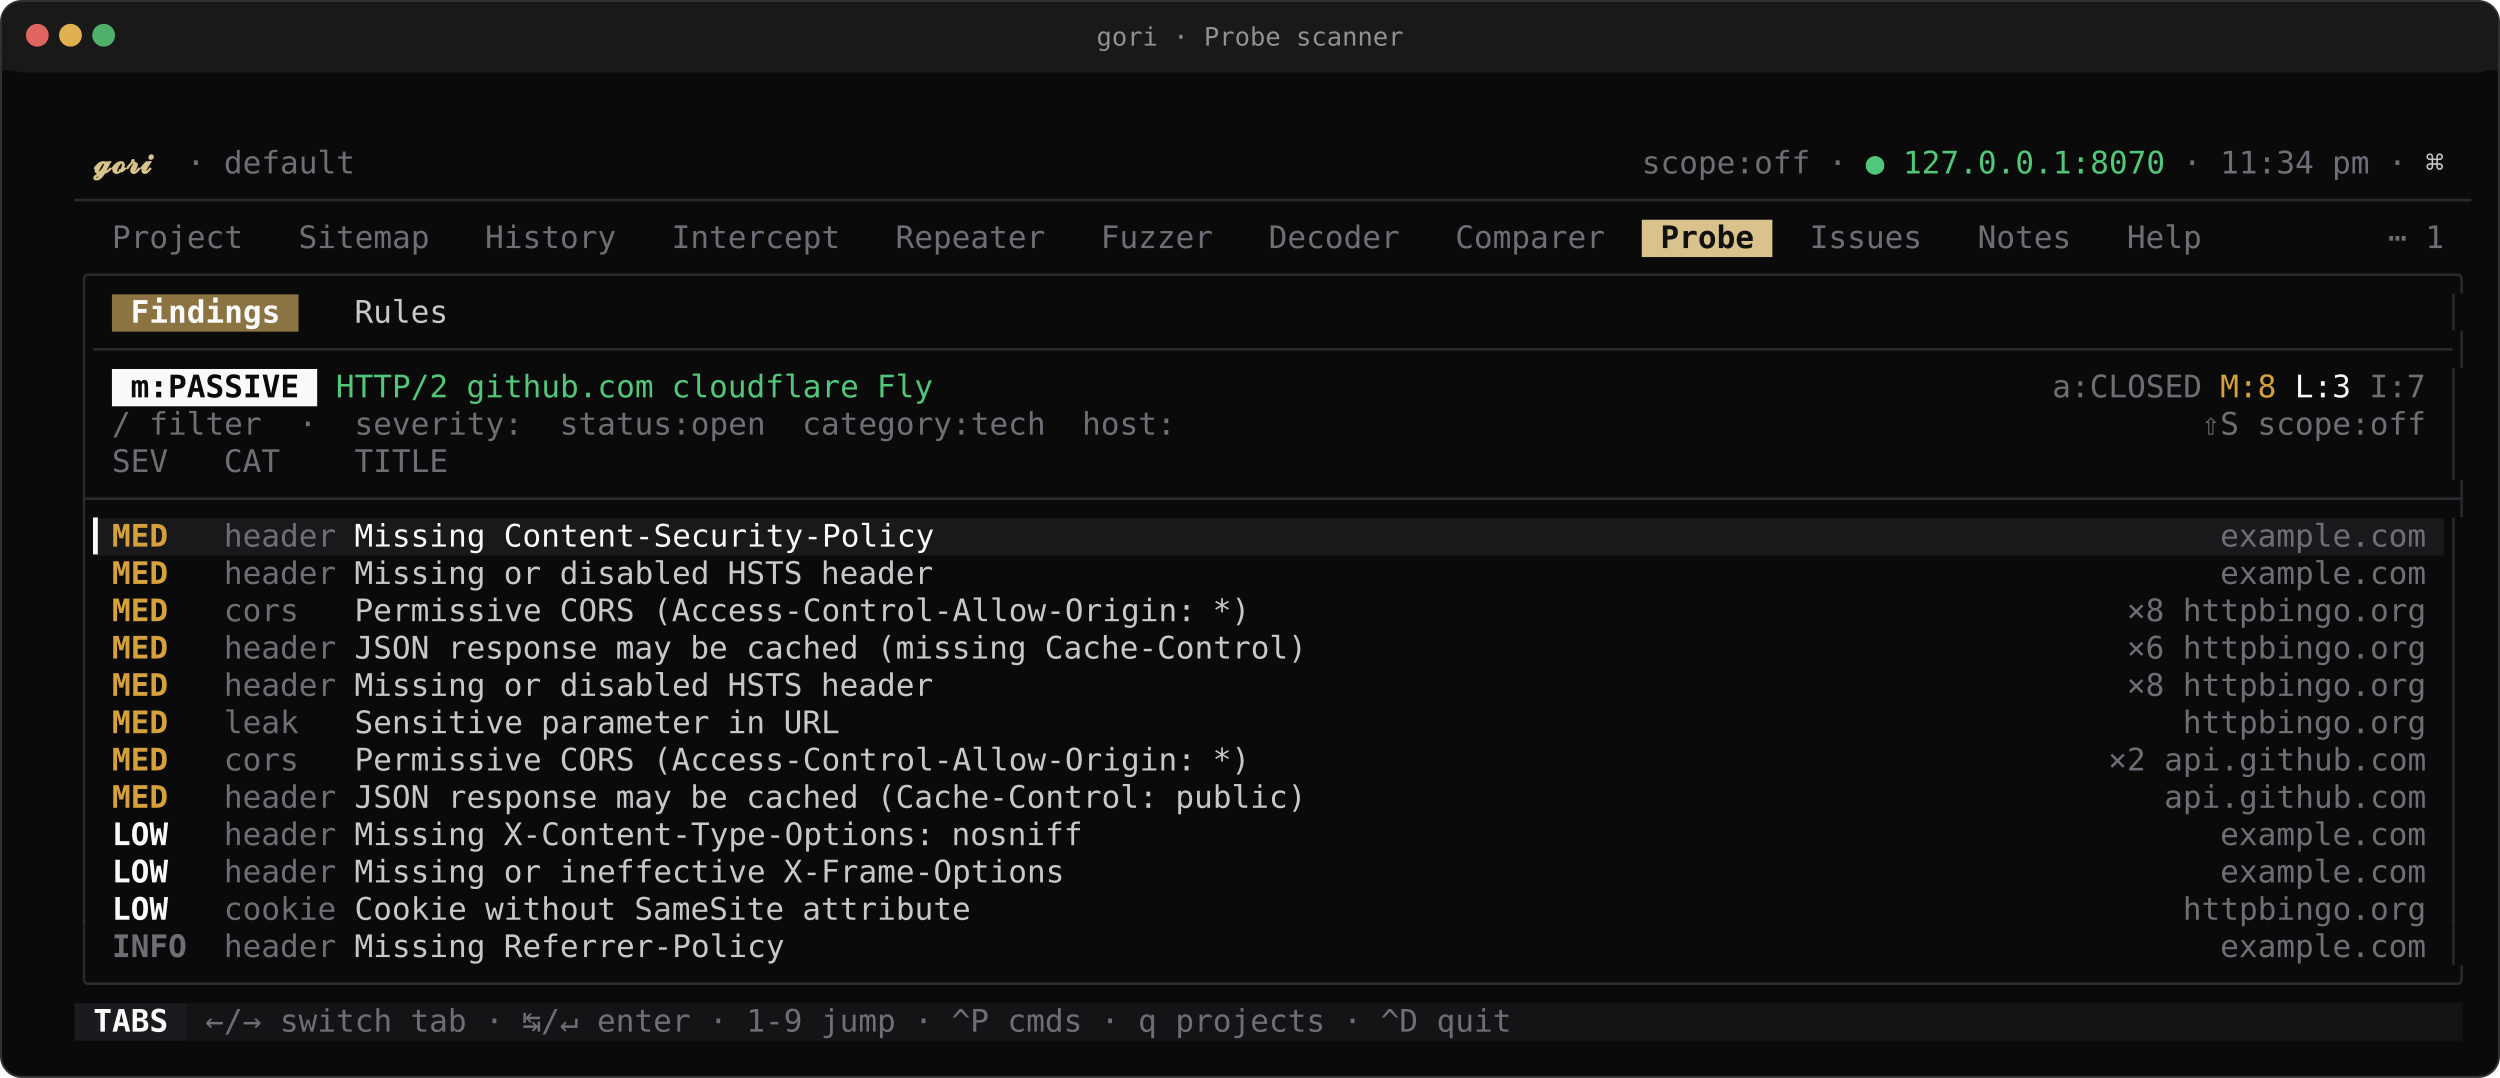
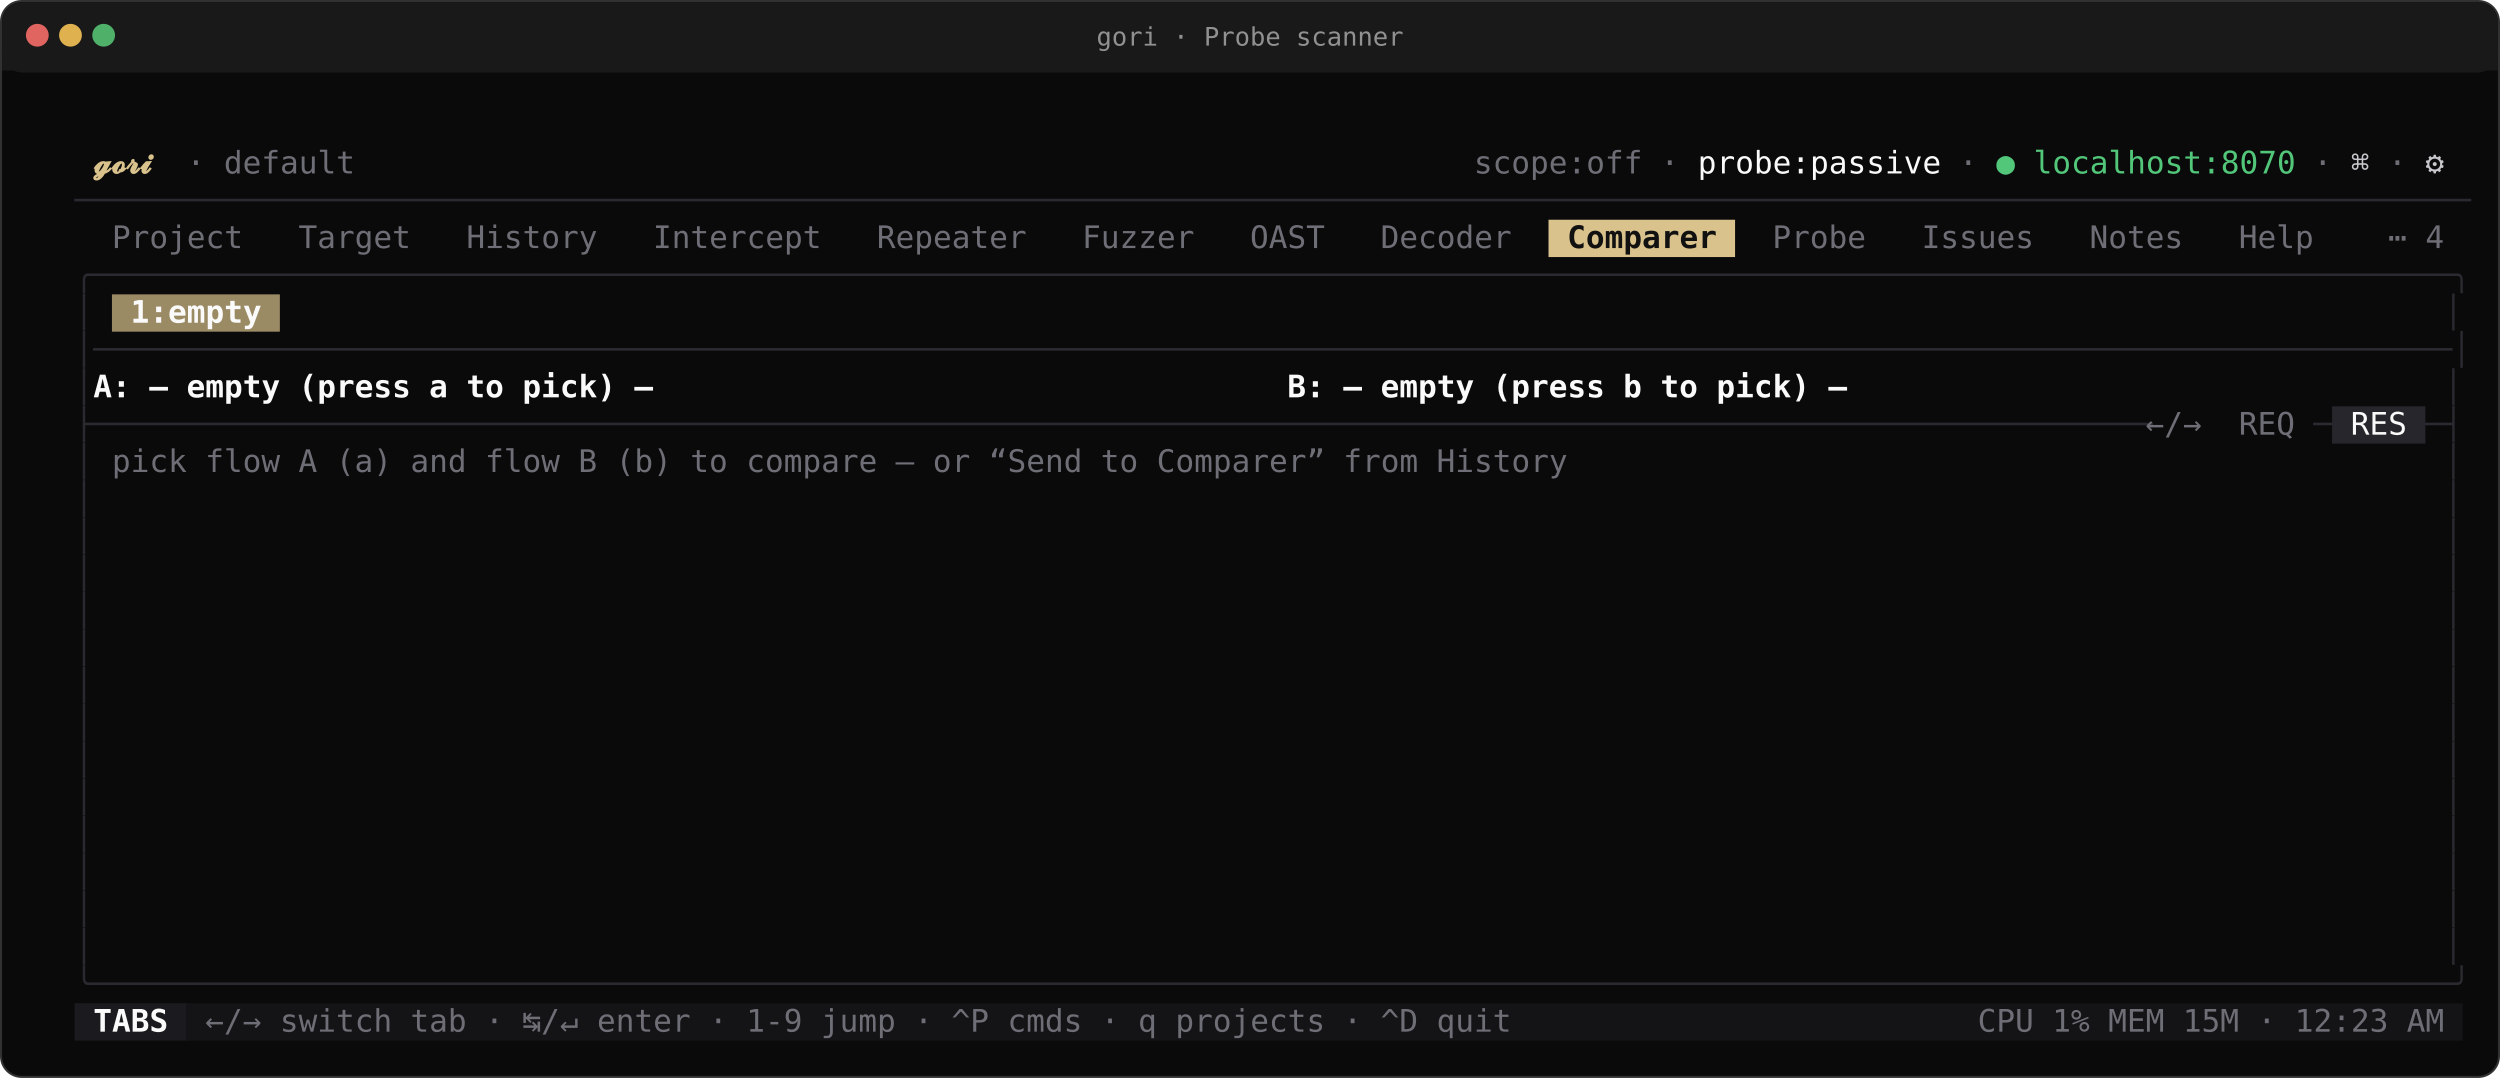
<svg xmlns="http://www.w3.org/2000/svg" width="1206" height="520" viewBox="0 0 1206.0 520.0" font-family="ui-monospace,'SF Mono','JetBrains Mono',Menlo,Consolas,monospace" font-size="15.0px" role="img" aria-label="gori · Probe scanner">
  <rect x="0.5" y="0.5" width="1205.0" height="519.0" rx="10" ry="10" fill="#0a0a0b" stroke="#313132" stroke-width="1" />
  <rect x="1" y="1" width="1204.0" height="34.0" rx="10" ry="10" fill="#19191a" />
  <rect x="1" y="24.0" width="1204.0" height="10" fill="#19191a" />
  <circle cx="18.0" cy="17.0" r="5.5" fill="#e0645f" />
  <circle cx="34.0" cy="17.0" r="5.5" fill="#e0b24f" />
  <circle cx="50.0" cy="17.0" r="5.5" fill="#4fb06a" />
  <text x="603.0" y="22.0" text-anchor="middle" fill="#919191" font-size="12.3px">gori · Probe scanner</text>
-   <rect x="792.00" y="106.00" width="63.00" height="18.00" fill="#d9c28b" />
-   <rect x="54.00" y="142.00" width="90.00" height="18.00" fill="#8b7342" />
-   <rect x="54.00" y="178.00" width="99.00" height="18.00" fill="#fafafa" />
-   <rect x="45.00" y="250.00" width="1134.00" height="18.00" fill="#19191c" />
+   <rect x="747.00" y="106.00" width="90.00" height="18.00" fill="#d9c28b" />
+   <rect x="54.00" y="142.00" width="81.00" height="18.00" fill="#9b8b65" />
+   <rect x="1125.00" y="196.00" width="45.00" height="18.00" fill="#26262c" />
  <rect x="36.00" y="484.00" width="54.00" height="18.00" fill="#1b1b1f" />
  <rect x="90.00" y="484.00" width="1098.00" height="18.00" fill="#141417" />
  <text x="45.00" y="83.68" textLength="36.00" lengthAdjust="spacingAndGlyphs" fill="#d9c28b" font-weight="700" xml:space="preserve">𝓰𝓸𝓻𝓲</text>
  <text x="90.00" y="83.68" textLength="9.00" lengthAdjust="spacingAndGlyphs" fill="#6e6e76" xml:space="preserve">·</text>
  <text x="108.00" y="83.68" textLength="63.00" lengthAdjust="spacingAndGlyphs" fill="#6e6e76" xml:space="preserve">default</text>
-   <text x="792.00" y="83.68" textLength="81.00" lengthAdjust="spacingAndGlyphs" fill="#6e6e76" xml:space="preserve">scope:off</text>
-   <text x="882.00" y="83.68" textLength="9.00" lengthAdjust="spacingAndGlyphs" fill="#6e6e76" xml:space="preserve">·</text>
-   <text x="900.00" y="83.68" textLength="9.00" lengthAdjust="spacingAndGlyphs" fill="#52c77a" xml:space="preserve">●</text>
-   <text x="918.00" y="83.68" textLength="126.00" lengthAdjust="spacingAndGlyphs" fill="#52c77a" xml:space="preserve">127.0.0.1:8070</text>
-   <text x="1053.00" y="83.68" textLength="9.00" lengthAdjust="spacingAndGlyphs" fill="#6e6e76" xml:space="preserve">·</text>
-   <text x="1071.00" y="83.68" textLength="45.00" lengthAdjust="spacingAndGlyphs" fill="#6e6e76" xml:space="preserve">11:34</text>
-   <text x="1125.00" y="83.68" textLength="18.00" lengthAdjust="spacingAndGlyphs" fill="#6e6e76" xml:space="preserve">pm</text>
+   <text x="711.00" y="83.68" textLength="81.00" lengthAdjust="spacingAndGlyphs" fill="#6e6e76" xml:space="preserve">scope:off</text>
+   <text x="801.00" y="83.68" textLength="9.00" lengthAdjust="spacingAndGlyphs" fill="#6e6e76" xml:space="preserve">·</text>
+   <text x="819.00" y="83.68" textLength="117.00" lengthAdjust="spacingAndGlyphs" fill="#fafafa" xml:space="preserve">probe:passive</text>
+   <text x="945.00" y="83.68" textLength="9.00" lengthAdjust="spacingAndGlyphs" fill="#6e6e76" xml:space="preserve">·</text>
+   <text x="963.00" y="83.68" textLength="9.00" lengthAdjust="spacingAndGlyphs" fill="#52c77a" xml:space="preserve">●</text>
+   <text x="981.00" y="83.68" textLength="126.00" lengthAdjust="spacingAndGlyphs" fill="#52c77a" xml:space="preserve">localhost:8070</text>
+   <text x="1116.00" y="83.68" textLength="9.00" lengthAdjust="spacingAndGlyphs" fill="#6e6e76" xml:space="preserve">·</text>
+   <text x="1134.00" y="83.68" textLength="9.00" lengthAdjust="spacingAndGlyphs" fill="#c8c8cc" xml:space="preserve">⌘</text>
  <text x="1152.00" y="83.68" textLength="9.00" lengthAdjust="spacingAndGlyphs" fill="#6e6e76" xml:space="preserve">·</text>
-   <text x="1170.00" y="83.68" textLength="9.00" lengthAdjust="spacingAndGlyphs" fill="#c8c8cc" xml:space="preserve">⌘</text>
+   <text x="1170.00" y="83.68" textLength="9.00" lengthAdjust="spacingAndGlyphs" fill="#c8c8cc" xml:space="preserve">⚙</text>
  <text x="36.00" y="101.68" textLength="1152.00" lengthAdjust="spacingAndGlyphs" fill="#2a2a30" xml:space="preserve">────────────────────────────────────────────────────────────────────────────────────────────────────────────────────────────────</text>
  <text x="54.00" y="119.68" textLength="63.00" lengthAdjust="spacingAndGlyphs" fill="#6e6e76" xml:space="preserve">Project</text>
-   <text x="144.00" y="119.68" textLength="63.00" lengthAdjust="spacingAndGlyphs" fill="#6e6e76" xml:space="preserve">Sitemap</text>
-   <text x="234.00" y="119.68" textLength="63.00" lengthAdjust="spacingAndGlyphs" fill="#6e6e76" xml:space="preserve">History</text>
-   <text x="324.00" y="119.68" textLength="81.00" lengthAdjust="spacingAndGlyphs" fill="#6e6e76" xml:space="preserve">Intercept</text>
-   <text x="432.00" y="119.68" textLength="72.00" lengthAdjust="spacingAndGlyphs" fill="#6e6e76" xml:space="preserve">Repeater</text>
-   <text x="531.00" y="119.68" textLength="54.00" lengthAdjust="spacingAndGlyphs" fill="#6e6e76" xml:space="preserve">Fuzzer</text>
-   <text x="612.00" y="119.68" textLength="63.00" lengthAdjust="spacingAndGlyphs" fill="#6e6e76" xml:space="preserve">Decoder</text>
-   <text x="702.00" y="119.68" textLength="72.00" lengthAdjust="spacingAndGlyphs" fill="#6e6e76" xml:space="preserve">Comparer</text>
-   <text x="801.00" y="119.68" textLength="45.00" lengthAdjust="spacingAndGlyphs" fill="#111111" font-weight="700" xml:space="preserve">Probe</text>
-   <text x="873.00" y="119.68" textLength="54.00" lengthAdjust="spacingAndGlyphs" fill="#6e6e76" xml:space="preserve">Issues</text>
-   <text x="954.00" y="119.68" textLength="45.00" lengthAdjust="spacingAndGlyphs" fill="#6e6e76" xml:space="preserve">Notes</text>
-   <text x="1026.00" y="119.68" textLength="36.00" lengthAdjust="spacingAndGlyphs" fill="#6e6e76" xml:space="preserve">Help</text>
+   <text x="144.00" y="119.68" textLength="54.00" lengthAdjust="spacingAndGlyphs" fill="#6e6e76" xml:space="preserve">Target</text>
+   <text x="225.00" y="119.68" textLength="63.00" lengthAdjust="spacingAndGlyphs" fill="#6e6e76" xml:space="preserve">History</text>
+   <text x="315.00" y="119.68" textLength="81.00" lengthAdjust="spacingAndGlyphs" fill="#6e6e76" xml:space="preserve">Intercept</text>
+   <text x="423.00" y="119.68" textLength="72.00" lengthAdjust="spacingAndGlyphs" fill="#6e6e76" xml:space="preserve">Repeater</text>
+   <text x="522.00" y="119.68" textLength="54.00" lengthAdjust="spacingAndGlyphs" fill="#6e6e76" xml:space="preserve">Fuzzer</text>
+   <text x="603.00" y="119.68" textLength="36.00" lengthAdjust="spacingAndGlyphs" fill="#6e6e76" xml:space="preserve">OAST</text>
+   <text x="666.00" y="119.68" textLength="63.00" lengthAdjust="spacingAndGlyphs" fill="#6e6e76" xml:space="preserve">Decoder</text>
+   <text x="756.00" y="119.68" textLength="72.00" lengthAdjust="spacingAndGlyphs" fill="#111111" font-weight="700" xml:space="preserve">Comparer</text>
+   <text x="855.00" y="119.68" textLength="45.00" lengthAdjust="spacingAndGlyphs" fill="#6e6e76" xml:space="preserve">Probe</text>
+   <text x="927.00" y="119.68" textLength="54.00" lengthAdjust="spacingAndGlyphs" fill="#6e6e76" xml:space="preserve">Issues</text>
+   <text x="1008.00" y="119.68" textLength="45.00" lengthAdjust="spacingAndGlyphs" fill="#6e6e76" xml:space="preserve">Notes</text>
+   <text x="1080.00" y="119.68" textLength="36.00" lengthAdjust="spacingAndGlyphs" fill="#6e6e76" xml:space="preserve">Help</text>
  <text x="1152.00" y="119.68" textLength="9.00" lengthAdjust="spacingAndGlyphs" fill="#6e6e76" xml:space="preserve">⋯</text>
-   <text x="1170.00" y="119.68" textLength="9.00" lengthAdjust="spacingAndGlyphs" fill="#6e6e76" xml:space="preserve">1</text>
+   <text x="1170.00" y="119.68" textLength="9.00" lengthAdjust="spacingAndGlyphs" fill="#6e6e76" xml:space="preserve">4</text>
  <text x="36.00" y="137.68" textLength="1152.00" lengthAdjust="spacingAndGlyphs" fill="#2a2a30" xml:space="preserve">╭──────────────────────────────────────────────────────────────────────────────────────────────────────────────────────────────╮</text>
  <text x="36.00" y="155.68" textLength="9.00" lengthAdjust="spacingAndGlyphs" fill="#2a2a30" xml:space="preserve">│</text>
-   <text x="63.00" y="155.68" textLength="72.00" lengthAdjust="spacingAndGlyphs" fill="#fafafa" font-weight="700" xml:space="preserve">Findings</text>
-   <text x="171.00" y="155.68" textLength="45.00" lengthAdjust="spacingAndGlyphs" fill="#c8c8cc" xml:space="preserve">Rules</text>
+   <text x="63.00" y="155.68" textLength="63.00" lengthAdjust="spacingAndGlyphs" fill="#fafafa" font-weight="700" xml:space="preserve">1:empty</text>
  <text x="1179.00" y="155.68" textLength="9.00" lengthAdjust="spacingAndGlyphs" fill="#2a2a30" xml:space="preserve">│</text>
  <text x="36.00" y="173.68" textLength="1152.00" lengthAdjust="spacingAndGlyphs" fill="#2a2a30" xml:space="preserve">│──────────────────────────────────────────────────────────────────────────────────────────────────────────────────────────────│</text>
  <text x="36.00" y="191.68" textLength="9.00" lengthAdjust="spacingAndGlyphs" fill="#2a2a30" xml:space="preserve">│</text>
-   <text x="63.00" y="191.68" textLength="81.00" lengthAdjust="spacingAndGlyphs" fill="#0a0a0b" font-weight="700" xml:space="preserve">m:PASSIVE</text>
-   <text x="162.00" y="191.68" textLength="54.00" lengthAdjust="spacingAndGlyphs" fill="#52c77a" xml:space="preserve">HTTP/2</text>
-   <text x="225.00" y="191.68" textLength="90.00" lengthAdjust="spacingAndGlyphs" fill="#52c77a" xml:space="preserve">github.com</text>
-   <text x="324.00" y="191.68" textLength="90.00" lengthAdjust="spacingAndGlyphs" fill="#52c77a" xml:space="preserve">cloudflare</text>
-   <text x="423.00" y="191.68" textLength="27.00" lengthAdjust="spacingAndGlyphs" fill="#52c77a" xml:space="preserve">Fly</text>
-   <text x="990.00" y="191.68" textLength="72.00" lengthAdjust="spacingAndGlyphs" fill="#6e6e76" xml:space="preserve">a:CLOSED</text>
-   <text x="1071.00" y="191.68" textLength="27.00" lengthAdjust="spacingAndGlyphs" fill="#d6a13a" xml:space="preserve">M:8</text>
-   <text x="1107.00" y="191.68" textLength="27.00" lengthAdjust="spacingAndGlyphs" fill="#fafafa" xml:space="preserve">L:3</text>
-   <text x="1143.00" y="191.68" textLength="27.00" lengthAdjust="spacingAndGlyphs" fill="#6e6e76" xml:space="preserve">I:7</text>
+   <text x="45.00" y="191.68" textLength="18.00" lengthAdjust="spacingAndGlyphs" fill="#fafafa" font-weight="700" xml:space="preserve">A:</text>
+   <text x="72.00" y="191.68" textLength="9.00" lengthAdjust="spacingAndGlyphs" fill="#fafafa" font-weight="700" xml:space="preserve">—</text>
+   <text x="90.00" y="191.68" textLength="45.00" lengthAdjust="spacingAndGlyphs" fill="#fafafa" font-weight="700" xml:space="preserve">empty</text>
+   <text x="144.00" y="191.68" textLength="54.00" lengthAdjust="spacingAndGlyphs" fill="#fafafa" font-weight="700" xml:space="preserve">(press</text>
+   <text x="207.00" y="191.68" textLength="9.00" lengthAdjust="spacingAndGlyphs" fill="#fafafa" font-weight="700" xml:space="preserve">a</text>
+   <text x="225.00" y="191.68" textLength="18.00" lengthAdjust="spacingAndGlyphs" fill="#fafafa" font-weight="700" xml:space="preserve">to</text>
+   <text x="252.00" y="191.68" textLength="45.00" lengthAdjust="spacingAndGlyphs" fill="#fafafa" font-weight="700" xml:space="preserve">pick)</text>
+   <text x="306.00" y="191.68" textLength="9.00" lengthAdjust="spacingAndGlyphs" fill="#fafafa" font-weight="700" xml:space="preserve">—</text>
+   <text x="621.00" y="191.68" textLength="18.00" lengthAdjust="spacingAndGlyphs" fill="#fafafa" font-weight="700" xml:space="preserve">B:</text>
+   <text x="648.00" y="191.68" textLength="9.00" lengthAdjust="spacingAndGlyphs" fill="#fafafa" font-weight="700" xml:space="preserve">—</text>
+   <text x="666.00" y="191.68" textLength="45.00" lengthAdjust="spacingAndGlyphs" fill="#fafafa" font-weight="700" xml:space="preserve">empty</text>
+   <text x="720.00" y="191.68" textLength="54.00" lengthAdjust="spacingAndGlyphs" fill="#fafafa" font-weight="700" xml:space="preserve">(press</text>
+   <text x="783.00" y="191.68" textLength="9.00" lengthAdjust="spacingAndGlyphs" fill="#fafafa" font-weight="700" xml:space="preserve">b</text>
+   <text x="801.00" y="191.68" textLength="18.00" lengthAdjust="spacingAndGlyphs" fill="#fafafa" font-weight="700" xml:space="preserve">to</text>
+   <text x="828.00" y="191.68" textLength="45.00" lengthAdjust="spacingAndGlyphs" fill="#fafafa" font-weight="700" xml:space="preserve">pick)</text>
+   <text x="882.00" y="191.68" textLength="9.00" lengthAdjust="spacingAndGlyphs" fill="#fafafa" font-weight="700" xml:space="preserve">—</text>
  <text x="1179.00" y="191.68" textLength="9.00" lengthAdjust="spacingAndGlyphs" fill="#2a2a30" xml:space="preserve">│</text>
-   <text x="36.00" y="209.68" textLength="9.00" lengthAdjust="spacingAndGlyphs" fill="#2a2a30" xml:space="preserve">│</text>
-   <text x="54.00" y="209.68" textLength="9.00" lengthAdjust="spacingAndGlyphs" fill="#6e6e76" xml:space="preserve">/</text>
-   <text x="72.00" y="209.68" textLength="54.00" lengthAdjust="spacingAndGlyphs" fill="#6e6e76" xml:space="preserve">filter</text>
-   <text x="144.00" y="209.68" textLength="9.00" lengthAdjust="spacingAndGlyphs" fill="#6e6e76" xml:space="preserve">·</text>
-   <text x="171.00" y="209.68" textLength="81.00" lengthAdjust="spacingAndGlyphs" fill="#6e6e76" xml:space="preserve">severity:</text>
-   <text x="270.00" y="209.68" textLength="99.00" lengthAdjust="spacingAndGlyphs" fill="#6e6e76" xml:space="preserve">status:open</text>
-   <text x="387.00" y="209.68" textLength="117.00" lengthAdjust="spacingAndGlyphs" fill="#6e6e76" xml:space="preserve">category:tech</text>
-   <text x="522.00" y="209.68" textLength="45.00" lengthAdjust="spacingAndGlyphs" fill="#6e6e76" xml:space="preserve">host:</text>
-   <text x="1062.00" y="209.68" textLength="18.00" lengthAdjust="spacingAndGlyphs" fill="#6e6e76" xml:space="preserve">⇧S</text>
-   <text x="1089.00" y="209.68" textLength="81.00" lengthAdjust="spacingAndGlyphs" fill="#6e6e76" xml:space="preserve">scope:off</text>
-   <text x="1179.00" y="209.68" textLength="9.00" lengthAdjust="spacingAndGlyphs" fill="#2a2a30" xml:space="preserve">│</text>
+   <text x="36.00" y="209.68" textLength="999.00" lengthAdjust="spacingAndGlyphs" fill="#2a2a30" xml:space="preserve">├──────────────────────────────────────────────────────────────────────────────────────────────────────────────</text>
+   <text x="1035.00" y="209.68" textLength="27.00" lengthAdjust="spacingAndGlyphs" fill="#6e6e76" xml:space="preserve">←/→</text>
+   <text x="1080.00" y="209.68" textLength="27.00" lengthAdjust="spacingAndGlyphs" fill="#6e6e76" xml:space="preserve">REQ</text>
+   <text x="1116.00" y="209.68" textLength="9.00" lengthAdjust="spacingAndGlyphs" fill="#2a2a30" xml:space="preserve">─</text>
+   <text x="1134.00" y="209.68" textLength="27.00" lengthAdjust="spacingAndGlyphs" fill="#fafafa" xml:space="preserve">RES</text>
+   <text x="1170.00" y="209.68" textLength="18.00" lengthAdjust="spacingAndGlyphs" fill="#2a2a30" xml:space="preserve">─┤</text>
  <text x="36.00" y="227.68" textLength="9.00" lengthAdjust="spacingAndGlyphs" fill="#2a2a30" xml:space="preserve">│</text>
-   <text x="54.00" y="227.68" textLength="27.00" lengthAdjust="spacingAndGlyphs" fill="#6e6e76" xml:space="preserve">SEV</text>
-   <text x="108.00" y="227.68" textLength="27.00" lengthAdjust="spacingAndGlyphs" fill="#6e6e76" xml:space="preserve">CAT</text>
-   <text x="171.00" y="227.68" textLength="45.00" lengthAdjust="spacingAndGlyphs" fill="#6e6e76" xml:space="preserve">TITLE</text>
+   <text x="54.00" y="227.68" textLength="36.00" lengthAdjust="spacingAndGlyphs" fill="#6e6e76" xml:space="preserve">pick</text>
+   <text x="99.00" y="227.68" textLength="36.00" lengthAdjust="spacingAndGlyphs" fill="#6e6e76" xml:space="preserve">flow</text>
+   <text x="144.00" y="227.68" textLength="9.00" lengthAdjust="spacingAndGlyphs" fill="#6e6e76" xml:space="preserve">A</text>
+   <text x="162.00" y="227.68" textLength="27.00" lengthAdjust="spacingAndGlyphs" fill="#6e6e76" xml:space="preserve">(a)</text>
+   <text x="198.00" y="227.68" textLength="27.00" lengthAdjust="spacingAndGlyphs" fill="#6e6e76" xml:space="preserve">and</text>
+   <text x="234.00" y="227.68" textLength="36.00" lengthAdjust="spacingAndGlyphs" fill="#6e6e76" xml:space="preserve">flow</text>
+   <text x="279.00" y="227.68" textLength="9.00" lengthAdjust="spacingAndGlyphs" fill="#6e6e76" xml:space="preserve">B</text>
+   <text x="297.00" y="227.68" textLength="27.00" lengthAdjust="spacingAndGlyphs" fill="#6e6e76" xml:space="preserve">(b)</text>
+   <text x="333.00" y="227.68" textLength="18.00" lengthAdjust="spacingAndGlyphs" fill="#6e6e76" xml:space="preserve">to</text>
+   <text x="360.00" y="227.68" textLength="63.00" lengthAdjust="spacingAndGlyphs" fill="#6e6e76" xml:space="preserve">compare</text>
+   <text x="432.00" y="227.68" textLength="9.00" lengthAdjust="spacingAndGlyphs" fill="#6e6e76" xml:space="preserve">—</text>
+   <text x="450.00" y="227.68" textLength="18.00" lengthAdjust="spacingAndGlyphs" fill="#6e6e76" xml:space="preserve">or</text>
+   <text x="477.00" y="227.68" textLength="45.00" lengthAdjust="spacingAndGlyphs" fill="#6e6e76" xml:space="preserve">“Send</text>
+   <text x="531.00" y="227.68" textLength="18.00" lengthAdjust="spacingAndGlyphs" fill="#6e6e76" xml:space="preserve">to</text>
+   <text x="558.00" y="227.68" textLength="81.00" lengthAdjust="spacingAndGlyphs" fill="#6e6e76" xml:space="preserve">Comparer”</text>
+   <text x="648.00" y="227.68" textLength="36.00" lengthAdjust="spacingAndGlyphs" fill="#6e6e76" xml:space="preserve">from</text>
+   <text x="693.00" y="227.68" textLength="63.00" lengthAdjust="spacingAndGlyphs" fill="#6e6e76" xml:space="preserve">History</text>
  <text x="1179.00" y="227.68" textLength="9.00" lengthAdjust="spacingAndGlyphs" fill="#2a2a30" xml:space="preserve">│</text>
-   <text x="36.00" y="245.68" textLength="1152.00" lengthAdjust="spacingAndGlyphs" fill="#2a2a30" xml:space="preserve">├──────────────────────────────────────────────────────────────────────────────────────────────────────────────────────────────┤</text>
+   <text x="36.00" y="245.68" textLength="9.00" lengthAdjust="spacingAndGlyphs" fill="#2a2a30" xml:space="preserve">│</text>
+   <text x="1179.00" y="245.68" textLength="9.00" lengthAdjust="spacingAndGlyphs" fill="#2a2a30" xml:space="preserve">│</text>
  <text x="36.00" y="263.68" textLength="9.00" lengthAdjust="spacingAndGlyphs" fill="#2a2a30" xml:space="preserve">│</text>
-   <text x="45.00" y="263.68" textLength="9.00" lengthAdjust="spacingAndGlyphs" fill="#fafafa" xml:space="preserve">▎</text>
-   <text x="54.00" y="263.68" textLength="27.00" lengthAdjust="spacingAndGlyphs" fill="#d6a13a" font-weight="700" xml:space="preserve">MED</text>
-   <text x="108.00" y="263.68" textLength="54.00" lengthAdjust="spacingAndGlyphs" fill="#6e6e76" xml:space="preserve">header</text>
-   <text x="171.00" y="263.68" textLength="63.00" lengthAdjust="spacingAndGlyphs" fill="#fafafa" xml:space="preserve">Missing</text>
-   <text x="243.00" y="263.68" textLength="207.00" lengthAdjust="spacingAndGlyphs" fill="#fafafa" xml:space="preserve">Content-Security-Policy</text>
-   <text x="1071.00" y="263.68" textLength="99.00" lengthAdjust="spacingAndGlyphs" fill="#6e6e76" xml:space="preserve">example.com</text>
  <text x="1179.00" y="263.68" textLength="9.00" lengthAdjust="spacingAndGlyphs" fill="#2a2a30" xml:space="preserve">│</text>
  <text x="36.00" y="281.68" textLength="9.00" lengthAdjust="spacingAndGlyphs" fill="#2a2a30" xml:space="preserve">│</text>
-   <text x="54.00" y="281.68" textLength="27.00" lengthAdjust="spacingAndGlyphs" fill="#d6a13a" font-weight="700" xml:space="preserve">MED</text>
-   <text x="108.00" y="281.68" textLength="54.00" lengthAdjust="spacingAndGlyphs" fill="#6e6e76" xml:space="preserve">header</text>
-   <text x="171.00" y="281.68" textLength="63.00" lengthAdjust="spacingAndGlyphs" fill="#c8c8cc" xml:space="preserve">Missing</text>
-   <text x="243.00" y="281.68" textLength="18.00" lengthAdjust="spacingAndGlyphs" fill="#c8c8cc" xml:space="preserve">or</text>
-   <text x="270.00" y="281.68" textLength="72.00" lengthAdjust="spacingAndGlyphs" fill="#c8c8cc" xml:space="preserve">disabled</text>
-   <text x="351.00" y="281.68" textLength="36.00" lengthAdjust="spacingAndGlyphs" fill="#c8c8cc" xml:space="preserve">HSTS</text>
-   <text x="396.00" y="281.68" textLength="54.00" lengthAdjust="spacingAndGlyphs" fill="#c8c8cc" xml:space="preserve">header</text>
-   <text x="1071.00" y="281.68" textLength="99.00" lengthAdjust="spacingAndGlyphs" fill="#6e6e76" xml:space="preserve">example.com</text>
  <text x="1179.00" y="281.68" textLength="9.00" lengthAdjust="spacingAndGlyphs" fill="#2a2a30" xml:space="preserve">│</text>
  <text x="36.00" y="299.68" textLength="9.00" lengthAdjust="spacingAndGlyphs" fill="#2a2a30" xml:space="preserve">│</text>
-   <text x="54.00" y="299.68" textLength="27.00" lengthAdjust="spacingAndGlyphs" fill="#d6a13a" font-weight="700" xml:space="preserve">MED</text>
-   <text x="108.00" y="299.68" textLength="36.00" lengthAdjust="spacingAndGlyphs" fill="#6e6e76" xml:space="preserve">cors</text>
-   <text x="171.00" y="299.68" textLength="90.00" lengthAdjust="spacingAndGlyphs" fill="#c8c8cc" xml:space="preserve">Permissive</text>
-   <text x="270.00" y="299.68" textLength="36.00" lengthAdjust="spacingAndGlyphs" fill="#c8c8cc" xml:space="preserve">CORS</text>
-   <text x="315.00" y="299.68" textLength="261.00" lengthAdjust="spacingAndGlyphs" fill="#c8c8cc" xml:space="preserve">(Access-Control-Allow-Origin:</text>
-   <text x="585.00" y="299.68" textLength="18.00" lengthAdjust="spacingAndGlyphs" fill="#c8c8cc" xml:space="preserve">*)</text>
-   <text x="1026.00" y="299.68" textLength="18.00" lengthAdjust="spacingAndGlyphs" fill="#6e6e76" xml:space="preserve">×8</text>
-   <text x="1053.00" y="299.68" textLength="117.00" lengthAdjust="spacingAndGlyphs" fill="#6e6e76" xml:space="preserve">httpbingo.org</text>
  <text x="1179.00" y="299.68" textLength="9.00" lengthAdjust="spacingAndGlyphs" fill="#2a2a30" xml:space="preserve">│</text>
  <text x="36.00" y="317.68" textLength="9.00" lengthAdjust="spacingAndGlyphs" fill="#2a2a30" xml:space="preserve">│</text>
-   <text x="54.00" y="317.68" textLength="27.00" lengthAdjust="spacingAndGlyphs" fill="#d6a13a" font-weight="700" xml:space="preserve">MED</text>
-   <text x="108.00" y="317.68" textLength="54.00" lengthAdjust="spacingAndGlyphs" fill="#6e6e76" xml:space="preserve">header</text>
-   <text x="171.00" y="317.68" textLength="36.00" lengthAdjust="spacingAndGlyphs" fill="#c8c8cc" xml:space="preserve">JSON</text>
-   <text x="216.00" y="317.68" textLength="72.00" lengthAdjust="spacingAndGlyphs" fill="#c8c8cc" xml:space="preserve">response</text>
-   <text x="297.00" y="317.68" textLength="27.00" lengthAdjust="spacingAndGlyphs" fill="#c8c8cc" xml:space="preserve">may</text>
-   <text x="333.00" y="317.68" textLength="18.00" lengthAdjust="spacingAndGlyphs" fill="#c8c8cc" xml:space="preserve">be</text>
-   <text x="360.00" y="317.68" textLength="54.00" lengthAdjust="spacingAndGlyphs" fill="#c8c8cc" xml:space="preserve">cached</text>
-   <text x="423.00" y="317.68" textLength="72.00" lengthAdjust="spacingAndGlyphs" fill="#c8c8cc" xml:space="preserve">(missing</text>
-   <text x="504.00" y="317.68" textLength="126.00" lengthAdjust="spacingAndGlyphs" fill="#c8c8cc" xml:space="preserve">Cache-Control)</text>
-   <text x="1026.00" y="317.68" textLength="18.00" lengthAdjust="spacingAndGlyphs" fill="#6e6e76" xml:space="preserve">×6</text>
-   <text x="1053.00" y="317.68" textLength="117.00" lengthAdjust="spacingAndGlyphs" fill="#6e6e76" xml:space="preserve">httpbingo.org</text>
  <text x="1179.00" y="317.68" textLength="9.00" lengthAdjust="spacingAndGlyphs" fill="#2a2a30" xml:space="preserve">│</text>
  <text x="36.00" y="335.68" textLength="9.00" lengthAdjust="spacingAndGlyphs" fill="#2a2a30" xml:space="preserve">│</text>
-   <text x="54.00" y="335.68" textLength="27.00" lengthAdjust="spacingAndGlyphs" fill="#d6a13a" font-weight="700" xml:space="preserve">MED</text>
-   <text x="108.00" y="335.68" textLength="54.00" lengthAdjust="spacingAndGlyphs" fill="#6e6e76" xml:space="preserve">header</text>
-   <text x="171.00" y="335.68" textLength="63.00" lengthAdjust="spacingAndGlyphs" fill="#c8c8cc" xml:space="preserve">Missing</text>
-   <text x="243.00" y="335.68" textLength="18.00" lengthAdjust="spacingAndGlyphs" fill="#c8c8cc" xml:space="preserve">or</text>
-   <text x="270.00" y="335.68" textLength="72.00" lengthAdjust="spacingAndGlyphs" fill="#c8c8cc" xml:space="preserve">disabled</text>
-   <text x="351.00" y="335.68" textLength="36.00" lengthAdjust="spacingAndGlyphs" fill="#c8c8cc" xml:space="preserve">HSTS</text>
-   <text x="396.00" y="335.68" textLength="54.00" lengthAdjust="spacingAndGlyphs" fill="#c8c8cc" xml:space="preserve">header</text>
-   <text x="1026.00" y="335.68" textLength="18.00" lengthAdjust="spacingAndGlyphs" fill="#6e6e76" xml:space="preserve">×8</text>
-   <text x="1053.00" y="335.68" textLength="117.00" lengthAdjust="spacingAndGlyphs" fill="#6e6e76" xml:space="preserve">httpbingo.org</text>
  <text x="1179.00" y="335.68" textLength="9.00" lengthAdjust="spacingAndGlyphs" fill="#2a2a30" xml:space="preserve">│</text>
  <text x="36.00" y="353.68" textLength="9.00" lengthAdjust="spacingAndGlyphs" fill="#2a2a30" xml:space="preserve">│</text>
-   <text x="54.00" y="353.68" textLength="27.00" lengthAdjust="spacingAndGlyphs" fill="#d6a13a" font-weight="700" xml:space="preserve">MED</text>
-   <text x="108.00" y="353.68" textLength="36.00" lengthAdjust="spacingAndGlyphs" fill="#6e6e76" xml:space="preserve">leak</text>
-   <text x="171.00" y="353.68" textLength="81.00" lengthAdjust="spacingAndGlyphs" fill="#c8c8cc" xml:space="preserve">Sensitive</text>
-   <text x="261.00" y="353.68" textLength="81.00" lengthAdjust="spacingAndGlyphs" fill="#c8c8cc" xml:space="preserve">parameter</text>
-   <text x="351.00" y="353.68" textLength="18.00" lengthAdjust="spacingAndGlyphs" fill="#c8c8cc" xml:space="preserve">in</text>
-   <text x="378.00" y="353.68" textLength="27.00" lengthAdjust="spacingAndGlyphs" fill="#c8c8cc" xml:space="preserve">URL</text>
-   <text x="1053.00" y="353.68" textLength="117.00" lengthAdjust="spacingAndGlyphs" fill="#6e6e76" xml:space="preserve">httpbingo.org</text>
  <text x="1179.00" y="353.68" textLength="9.00" lengthAdjust="spacingAndGlyphs" fill="#2a2a30" xml:space="preserve">│</text>
  <text x="36.00" y="371.68" textLength="9.00" lengthAdjust="spacingAndGlyphs" fill="#2a2a30" xml:space="preserve">│</text>
-   <text x="54.00" y="371.68" textLength="27.00" lengthAdjust="spacingAndGlyphs" fill="#d6a13a" font-weight="700" xml:space="preserve">MED</text>
-   <text x="108.00" y="371.68" textLength="36.00" lengthAdjust="spacingAndGlyphs" fill="#6e6e76" xml:space="preserve">cors</text>
-   <text x="171.00" y="371.68" textLength="90.00" lengthAdjust="spacingAndGlyphs" fill="#c8c8cc" xml:space="preserve">Permissive</text>
-   <text x="270.00" y="371.68" textLength="36.00" lengthAdjust="spacingAndGlyphs" fill="#c8c8cc" xml:space="preserve">CORS</text>
-   <text x="315.00" y="371.68" textLength="261.00" lengthAdjust="spacingAndGlyphs" fill="#c8c8cc" xml:space="preserve">(Access-Control-Allow-Origin:</text>
-   <text x="585.00" y="371.68" textLength="18.00" lengthAdjust="spacingAndGlyphs" fill="#c8c8cc" xml:space="preserve">*)</text>
-   <text x="1017.00" y="371.68" textLength="18.00" lengthAdjust="spacingAndGlyphs" fill="#6e6e76" xml:space="preserve">×2</text>
-   <text x="1044.00" y="371.68" textLength="126.00" lengthAdjust="spacingAndGlyphs" fill="#6e6e76" xml:space="preserve">api.github.com</text>
  <text x="1179.00" y="371.68" textLength="9.00" lengthAdjust="spacingAndGlyphs" fill="#2a2a30" xml:space="preserve">│</text>
  <text x="36.00" y="389.68" textLength="9.00" lengthAdjust="spacingAndGlyphs" fill="#2a2a30" xml:space="preserve">│</text>
-   <text x="54.00" y="389.68" textLength="27.00" lengthAdjust="spacingAndGlyphs" fill="#d6a13a" font-weight="700" xml:space="preserve">MED</text>
-   <text x="108.00" y="389.68" textLength="54.00" lengthAdjust="spacingAndGlyphs" fill="#6e6e76" xml:space="preserve">header</text>
-   <text x="171.00" y="389.68" textLength="36.00" lengthAdjust="spacingAndGlyphs" fill="#c8c8cc" xml:space="preserve">JSON</text>
-   <text x="216.00" y="389.68" textLength="72.00" lengthAdjust="spacingAndGlyphs" fill="#c8c8cc" xml:space="preserve">response</text>
-   <text x="297.00" y="389.68" textLength="27.00" lengthAdjust="spacingAndGlyphs" fill="#c8c8cc" xml:space="preserve">may</text>
-   <text x="333.00" y="389.68" textLength="18.00" lengthAdjust="spacingAndGlyphs" fill="#c8c8cc" xml:space="preserve">be</text>
-   <text x="360.00" y="389.68" textLength="54.00" lengthAdjust="spacingAndGlyphs" fill="#c8c8cc" xml:space="preserve">cached</text>
-   <text x="423.00" y="389.68" textLength="135.00" lengthAdjust="spacingAndGlyphs" fill="#c8c8cc" xml:space="preserve">(Cache-Control:</text>
-   <text x="567.00" y="389.68" textLength="63.00" lengthAdjust="spacingAndGlyphs" fill="#c8c8cc" xml:space="preserve">public)</text>
-   <text x="1044.00" y="389.68" textLength="126.00" lengthAdjust="spacingAndGlyphs" fill="#6e6e76" xml:space="preserve">api.github.com</text>
  <text x="1179.00" y="389.68" textLength="9.00" lengthAdjust="spacingAndGlyphs" fill="#2a2a30" xml:space="preserve">│</text>
  <text x="36.00" y="407.68" textLength="9.00" lengthAdjust="spacingAndGlyphs" fill="#2a2a30" xml:space="preserve">│</text>
-   <text x="54.00" y="407.68" textLength="27.00" lengthAdjust="spacingAndGlyphs" fill="#fafafa" font-weight="700" xml:space="preserve">LOW</text>
-   <text x="108.00" y="407.68" textLength="54.00" lengthAdjust="spacingAndGlyphs" fill="#6e6e76" xml:space="preserve">header</text>
-   <text x="171.00" y="407.68" textLength="63.00" lengthAdjust="spacingAndGlyphs" fill="#c8c8cc" xml:space="preserve">Missing</text>
-   <text x="243.00" y="407.68" textLength="207.00" lengthAdjust="spacingAndGlyphs" fill="#c8c8cc" xml:space="preserve">X-Content-Type-Options:</text>
-   <text x="459.00" y="407.68" textLength="63.00" lengthAdjust="spacingAndGlyphs" fill="#c8c8cc" xml:space="preserve">nosniff</text>
-   <text x="1071.00" y="407.68" textLength="99.00" lengthAdjust="spacingAndGlyphs" fill="#6e6e76" xml:space="preserve">example.com</text>
  <text x="1179.00" y="407.68" textLength="9.00" lengthAdjust="spacingAndGlyphs" fill="#2a2a30" xml:space="preserve">│</text>
  <text x="36.00" y="425.68" textLength="9.00" lengthAdjust="spacingAndGlyphs" fill="#2a2a30" xml:space="preserve">│</text>
-   <text x="54.00" y="425.68" textLength="27.00" lengthAdjust="spacingAndGlyphs" fill="#fafafa" font-weight="700" xml:space="preserve">LOW</text>
-   <text x="108.00" y="425.68" textLength="54.00" lengthAdjust="spacingAndGlyphs" fill="#6e6e76" xml:space="preserve">header</text>
-   <text x="171.00" y="425.68" textLength="63.00" lengthAdjust="spacingAndGlyphs" fill="#c8c8cc" xml:space="preserve">Missing</text>
-   <text x="243.00" y="425.68" textLength="18.00" lengthAdjust="spacingAndGlyphs" fill="#c8c8cc" xml:space="preserve">or</text>
-   <text x="270.00" y="425.68" textLength="99.00" lengthAdjust="spacingAndGlyphs" fill="#c8c8cc" xml:space="preserve">ineffective</text>
-   <text x="378.00" y="425.68" textLength="135.00" lengthAdjust="spacingAndGlyphs" fill="#c8c8cc" xml:space="preserve">X-Frame-Options</text>
-   <text x="1071.00" y="425.68" textLength="99.00" lengthAdjust="spacingAndGlyphs" fill="#6e6e76" xml:space="preserve">example.com</text>
  <text x="1179.00" y="425.68" textLength="9.00" lengthAdjust="spacingAndGlyphs" fill="#2a2a30" xml:space="preserve">│</text>
  <text x="36.00" y="443.68" textLength="9.00" lengthAdjust="spacingAndGlyphs" fill="#2a2a30" xml:space="preserve">│</text>
-   <text x="54.00" y="443.68" textLength="27.00" lengthAdjust="spacingAndGlyphs" fill="#fafafa" font-weight="700" xml:space="preserve">LOW</text>
-   <text x="108.00" y="443.68" textLength="54.00" lengthAdjust="spacingAndGlyphs" fill="#6e6e76" xml:space="preserve">cookie</text>
-   <text x="171.00" y="443.68" textLength="54.00" lengthAdjust="spacingAndGlyphs" fill="#c8c8cc" xml:space="preserve">Cookie</text>
-   <text x="234.00" y="443.68" textLength="63.00" lengthAdjust="spacingAndGlyphs" fill="#c8c8cc" xml:space="preserve">without</text>
-   <text x="306.00" y="443.68" textLength="72.00" lengthAdjust="spacingAndGlyphs" fill="#c8c8cc" xml:space="preserve">SameSite</text>
-   <text x="387.00" y="443.68" textLength="81.00" lengthAdjust="spacingAndGlyphs" fill="#c8c8cc" xml:space="preserve">attribute</text>
-   <text x="1053.00" y="443.68" textLength="117.00" lengthAdjust="spacingAndGlyphs" fill="#6e6e76" xml:space="preserve">httpbingo.org</text>
  <text x="1179.00" y="443.68" textLength="9.00" lengthAdjust="spacingAndGlyphs" fill="#2a2a30" xml:space="preserve">│</text>
  <text x="36.00" y="461.68" textLength="9.00" lengthAdjust="spacingAndGlyphs" fill="#2a2a30" xml:space="preserve">│</text>
-   <text x="54.00" y="461.68" textLength="36.00" lengthAdjust="spacingAndGlyphs" fill="#6e6e76" font-weight="700" xml:space="preserve">INFO</text>
-   <text x="108.00" y="461.68" textLength="54.00" lengthAdjust="spacingAndGlyphs" fill="#6e6e76" xml:space="preserve">header</text>
-   <text x="171.00" y="461.68" textLength="63.00" lengthAdjust="spacingAndGlyphs" fill="#c8c8cc" xml:space="preserve">Missing</text>
-   <text x="243.00" y="461.68" textLength="135.00" lengthAdjust="spacingAndGlyphs" fill="#c8c8cc" xml:space="preserve">Referrer-Policy</text>
-   <text x="1071.00" y="461.68" textLength="99.00" lengthAdjust="spacingAndGlyphs" fill="#6e6e76" xml:space="preserve">example.com</text>
  <text x="1179.00" y="461.68" textLength="9.00" lengthAdjust="spacingAndGlyphs" fill="#2a2a30" xml:space="preserve">│</text>
  <text x="36.00" y="479.68" textLength="1152.00" lengthAdjust="spacingAndGlyphs" fill="#2a2a30" xml:space="preserve">╰──────────────────────────────────────────────────────────────────────────────────────────────────────────────────────────────╯</text>
  <text x="45.00" y="497.68" textLength="36.00" lengthAdjust="spacingAndGlyphs" fill="#fafafa" font-weight="700" xml:space="preserve">TABS</text>
  <text x="99.00" y="497.68" textLength="27.00" lengthAdjust="spacingAndGlyphs" fill="#6e6e76" xml:space="preserve">←/→</text>
  <text x="135.00" y="497.68" textLength="54.00" lengthAdjust="spacingAndGlyphs" fill="#6e6e76" xml:space="preserve">switch</text>
  <text x="198.00" y="497.68" textLength="27.00" lengthAdjust="spacingAndGlyphs" fill="#6e6e76" xml:space="preserve">tab</text>
  <text x="234.00" y="497.68" textLength="9.00" lengthAdjust="spacingAndGlyphs" fill="#6e6e76" xml:space="preserve">·</text>
  <text x="252.00" y="497.68" textLength="27.00" lengthAdjust="spacingAndGlyphs" fill="#6e6e76" xml:space="preserve">↹/↵</text>
  <text x="288.00" y="497.68" textLength="45.00" lengthAdjust="spacingAndGlyphs" fill="#6e6e76" xml:space="preserve">enter</text>
  <text x="342.00" y="497.68" textLength="9.00" lengthAdjust="spacingAndGlyphs" fill="#6e6e76" xml:space="preserve">·</text>
  <text x="360.00" y="497.68" textLength="27.00" lengthAdjust="spacingAndGlyphs" fill="#6e6e76" xml:space="preserve">1-9</text>
  <text x="396.00" y="497.68" textLength="36.00" lengthAdjust="spacingAndGlyphs" fill="#6e6e76" xml:space="preserve">jump</text>
  <text x="441.00" y="497.68" textLength="9.00" lengthAdjust="spacingAndGlyphs" fill="#6e6e76" xml:space="preserve">·</text>
  <text x="459.00" y="497.68" textLength="18.00" lengthAdjust="spacingAndGlyphs" fill="#6e6e76" xml:space="preserve">^P</text>
  <text x="486.00" y="497.68" textLength="36.00" lengthAdjust="spacingAndGlyphs" fill="#6e6e76" xml:space="preserve">cmds</text>
  <text x="531.00" y="497.68" textLength="9.00" lengthAdjust="spacingAndGlyphs" fill="#6e6e76" xml:space="preserve">·</text>
  <text x="549.00" y="497.68" textLength="9.00" lengthAdjust="spacingAndGlyphs" fill="#6e6e76" xml:space="preserve">q</text>
  <text x="567.00" y="497.68" textLength="72.00" lengthAdjust="spacingAndGlyphs" fill="#6e6e76" xml:space="preserve">projects</text>
  <text x="648.00" y="497.68" textLength="9.00" lengthAdjust="spacingAndGlyphs" fill="#6e6e76" xml:space="preserve">·</text>
  <text x="666.00" y="497.68" textLength="18.00" lengthAdjust="spacingAndGlyphs" fill="#6e6e76" xml:space="preserve">^D</text>
  <text x="693.00" y="497.68" textLength="36.00" lengthAdjust="spacingAndGlyphs" fill="#6e6e76" xml:space="preserve">quit</text>
+   <text x="954.00" y="497.68" textLength="27.00" lengthAdjust="spacingAndGlyphs" fill="#6e6e76" xml:space="preserve">CPU</text>
+   <text x="990.00" y="497.68" textLength="18.00" lengthAdjust="spacingAndGlyphs" fill="#6e6e76" xml:space="preserve">1%</text>
+   <text x="1017.00" y="497.68" textLength="27.00" lengthAdjust="spacingAndGlyphs" fill="#6e6e76" xml:space="preserve">MEM</text>
+   <text x="1053.00" y="497.68" textLength="27.00" lengthAdjust="spacingAndGlyphs" fill="#6e6e76" xml:space="preserve">15M</text>
+   <text x="1089.00" y="497.68" textLength="9.00" lengthAdjust="spacingAndGlyphs" fill="#6e6e76" xml:space="preserve">·</text>
+   <text x="1107.00" y="497.68" textLength="45.00" lengthAdjust="spacingAndGlyphs" fill="#6e6e76" xml:space="preserve">12:23</text>
+   <text x="1161.00" y="497.68" textLength="18.00" lengthAdjust="spacingAndGlyphs" fill="#6e6e76" xml:space="preserve">AM</text>
</svg>
